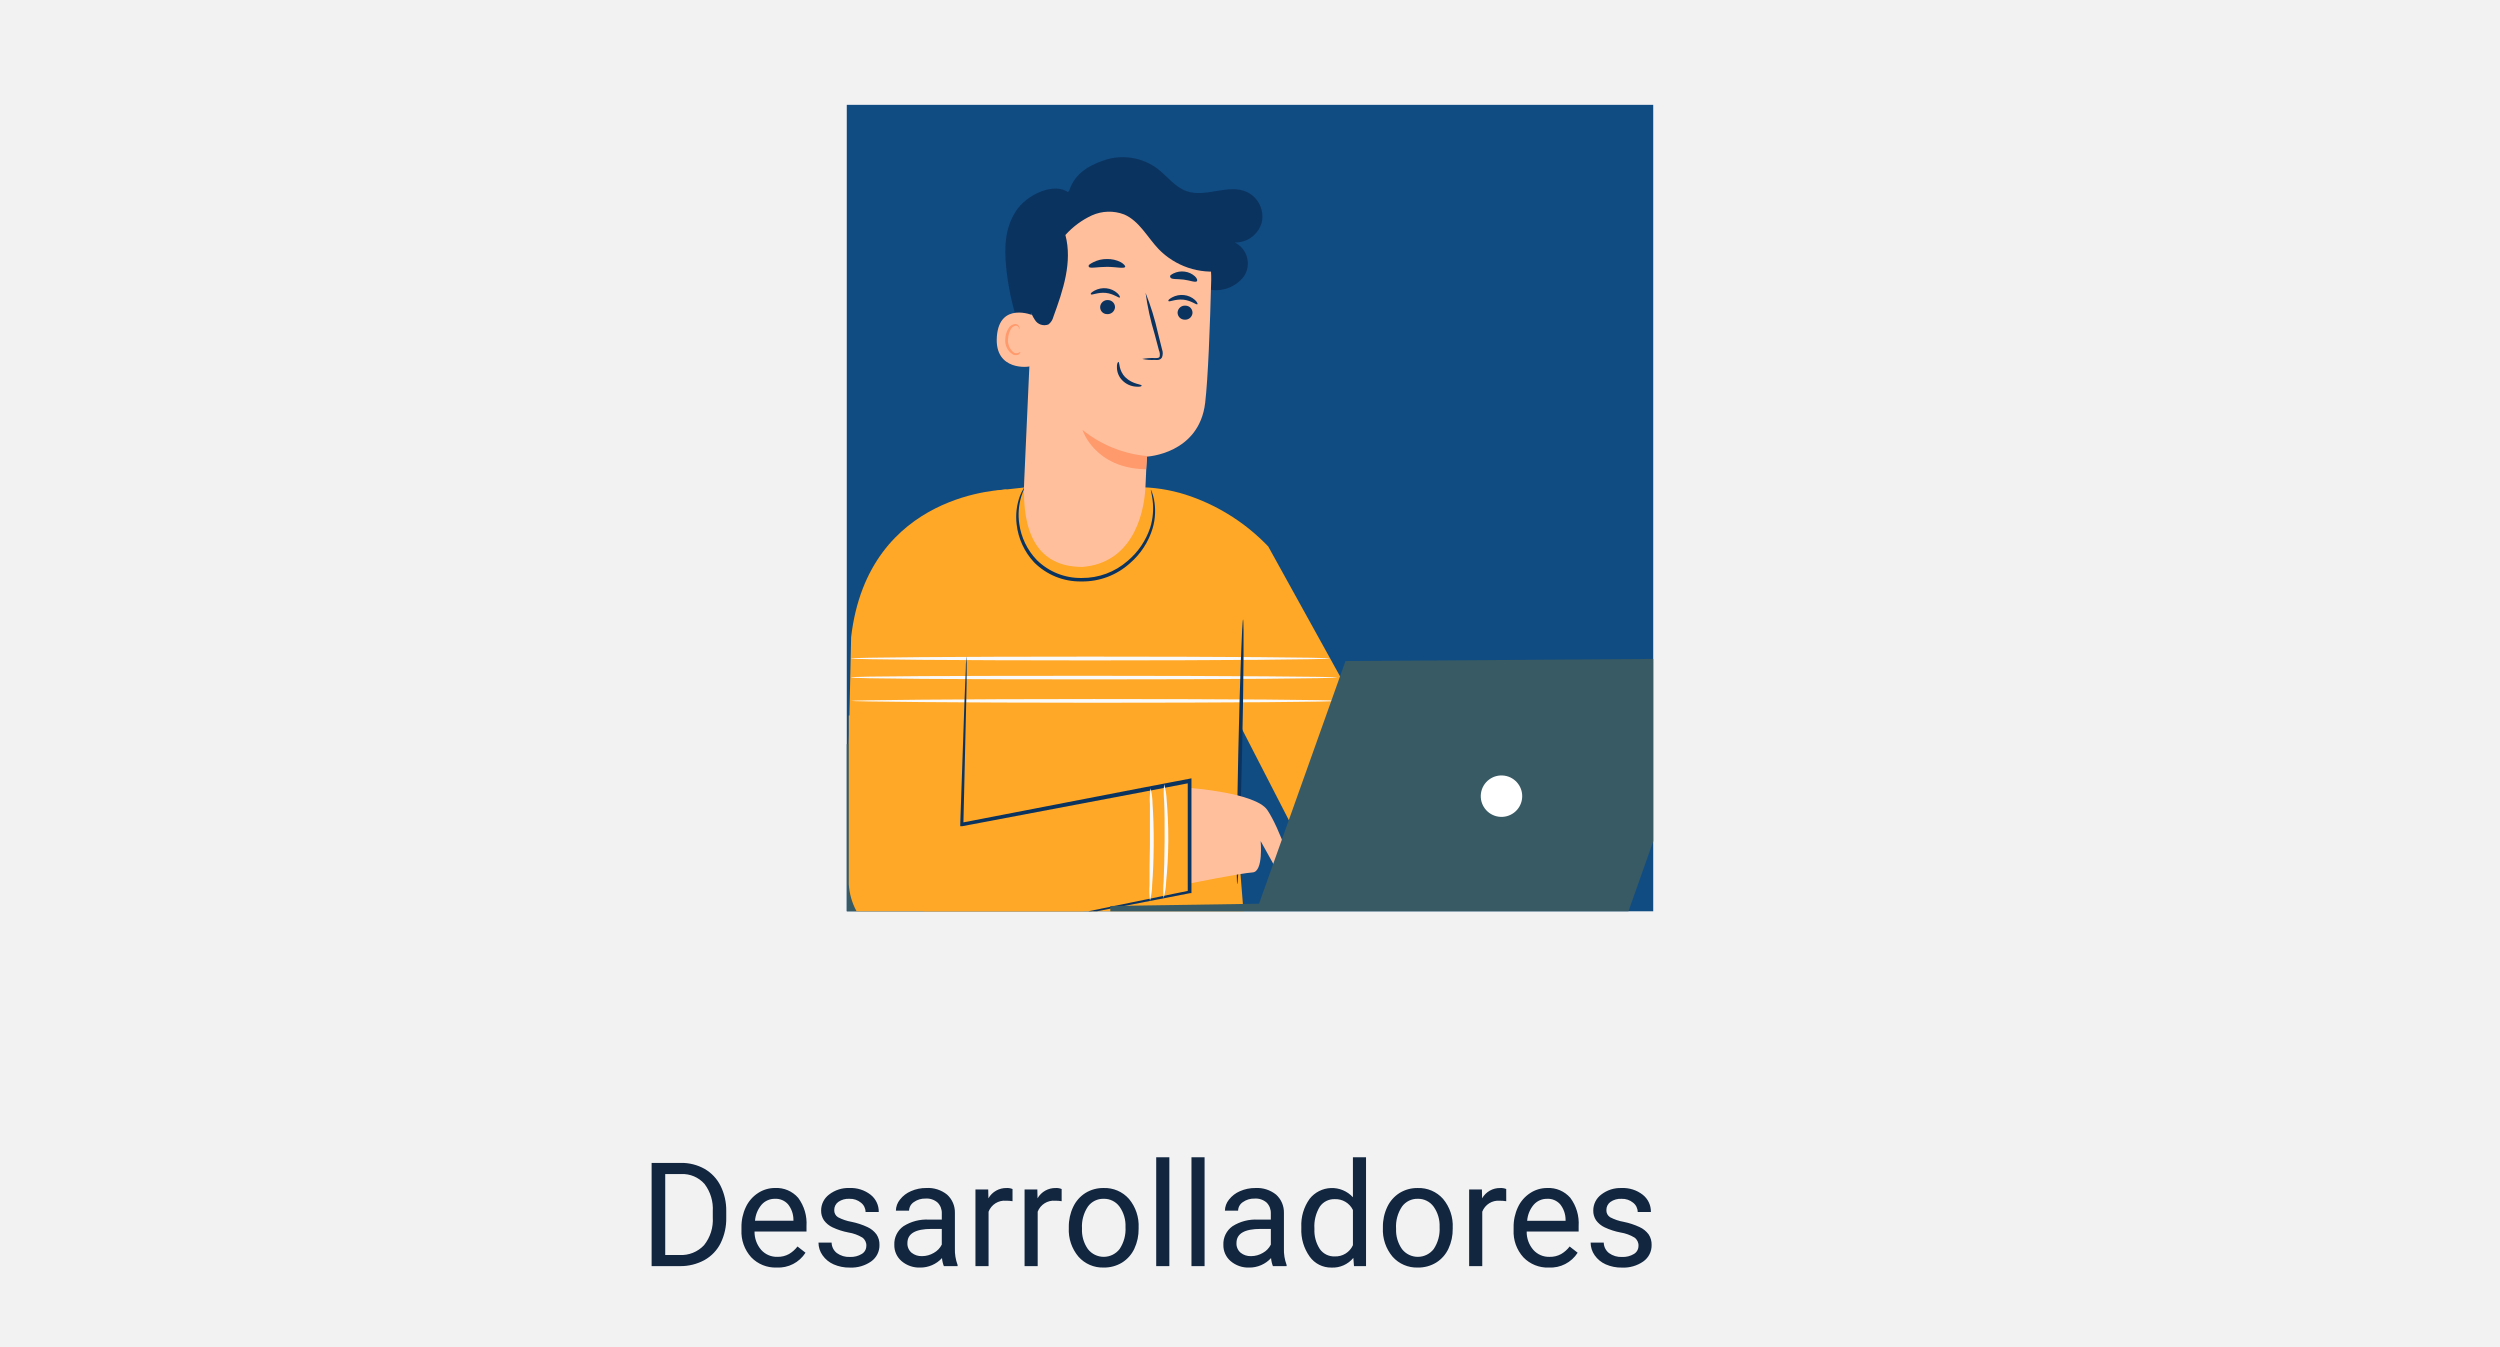
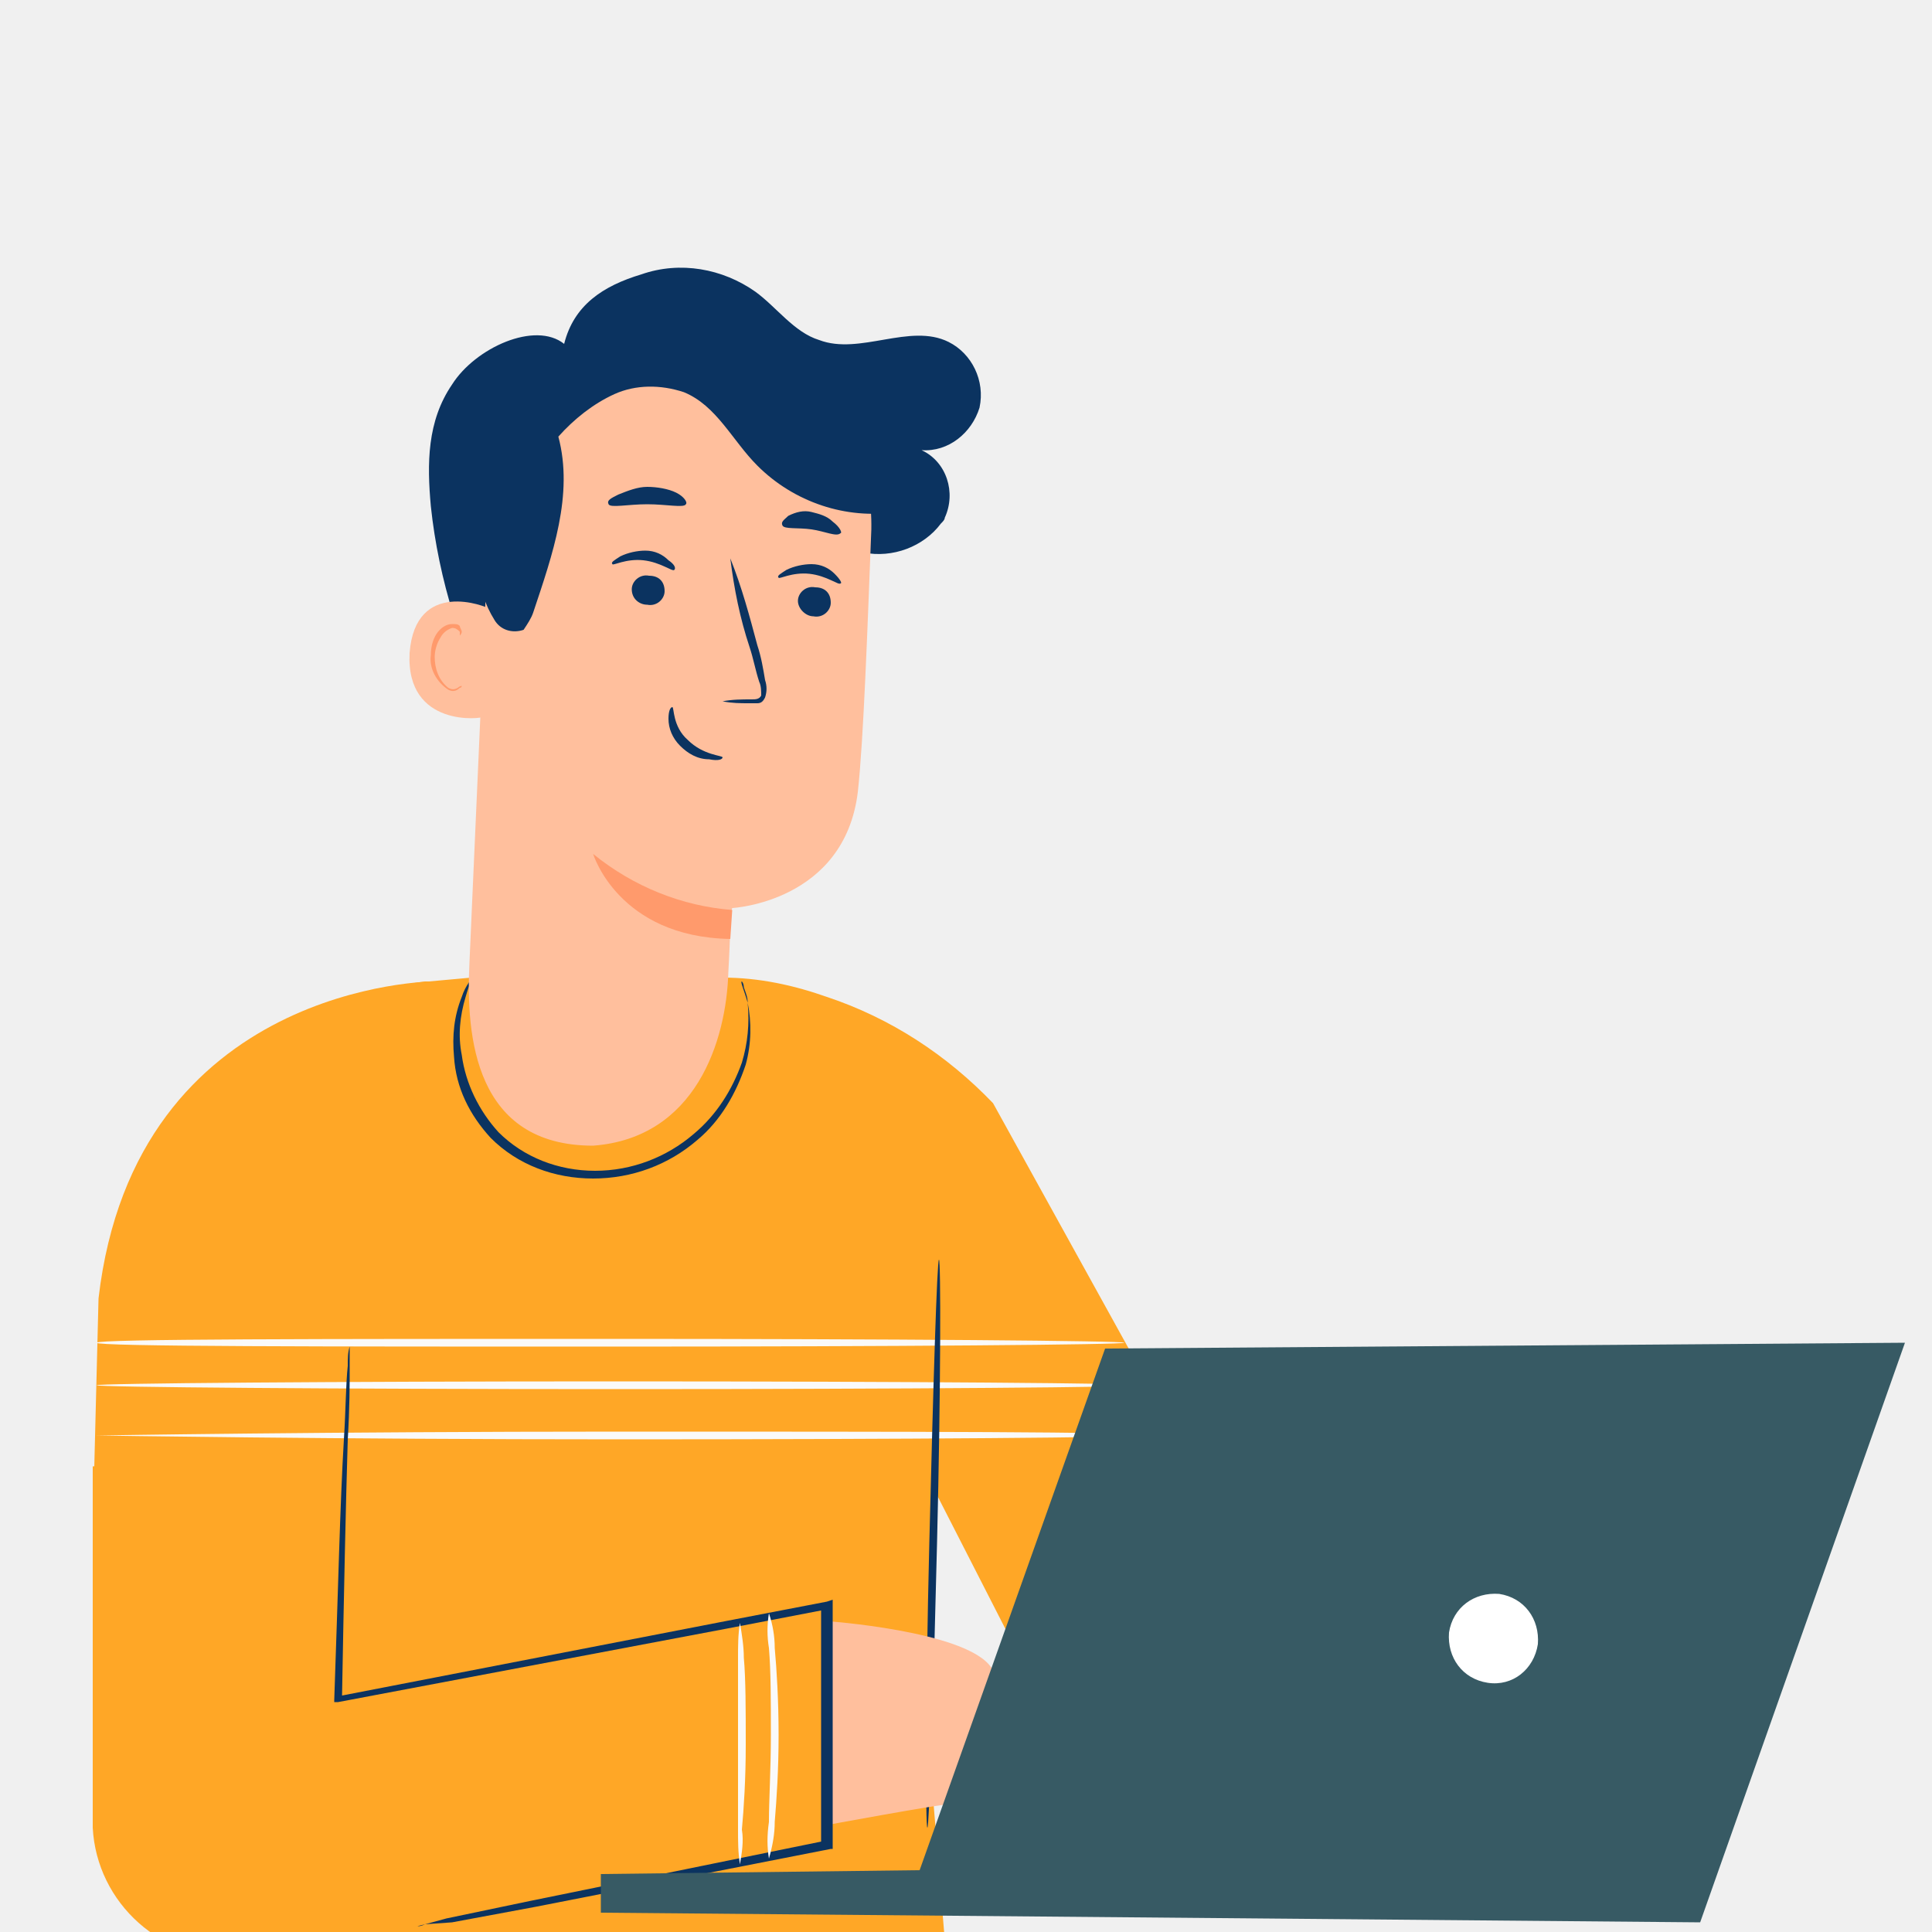
- <svg xmlns="http://www.w3.org/2000/svg" width="310" height="167" viewBox="0 0 310 167">
-   <defs>
-     <clipPath id="clip-path">
-       <rect id="Rectángulo_35796" data-name="Rectángulo 35796" width="100" height="100" fill="none" />
-     </clipPath>
-   </defs>
-   <g id="Grupo_83003" data-name="Grupo 83003" transform="translate(-490 -9681)">
-     <rect id="Rectángulo_35788" data-name="Rectángulo 35788" width="310" height="167" transform="translate(490 9681)" fill="#f2f2f3" />
-     <path id="Trazado_135502" data-name="Trazado 135502" d="M95.8,17V4.2h3.612a5.815,5.815,0,0,1,2.953.738,4.993,4.993,0,0,1,1.982,2.1,6.837,6.837,0,0,1,.708,3.129v.817a6.861,6.861,0,0,1-.7,3.173,4.915,4.915,0,0,1-2,2.092A6.185,6.185,0,0,1,99.343,17ZM97.488,5.583V15.62h1.775a3.863,3.863,0,0,0,3.037-1.214,5.016,5.016,0,0,0,1.085-3.457V10.2a5.1,5.1,0,0,0-1.024-3.391,3.644,3.644,0,0,0-2.9-1.227ZM111.3,17.176a4.155,4.155,0,0,1-3.146-1.27,4.714,4.714,0,0,1-1.213-3.4v-.3a5.707,5.707,0,0,1,.541-2.527,4.217,4.217,0,0,1,1.512-1.74,3.8,3.8,0,0,1,2.1-.628,3.562,3.562,0,0,1,2.883,1.222,5.289,5.289,0,0,1,1.028,3.5v.677h-6.442a3.38,3.38,0,0,0,.822,2.272,2.583,2.583,0,0,0,2,.866,2.832,2.832,0,0,0,1.459-.352,3.666,3.666,0,0,0,1.046-.932l.993.773A3.993,3.993,0,0,1,111.3,17.176Zm-.2-8.525a2.169,2.169,0,0,0-1.652.716,3.482,3.482,0,0,0-.826,2.008h4.764v-.123a3.1,3.1,0,0,0-.668-1.92A2.042,2.042,0,0,0,111.094,8.65Zm11.329,5.827a1.2,1.2,0,0,0-.5-1.024,4.78,4.78,0,0,0-1.731-.628,8.186,8.186,0,0,1-1.96-.633,2.788,2.788,0,0,1-1.072-.879,2.1,2.1,0,0,1-.347-1.213,2.467,2.467,0,0,1,.989-1.978,3.861,3.861,0,0,1,2.527-.809,3.974,3.974,0,0,1,2.624.835,2.652,2.652,0,0,1,1.006,2.136h-1.635a1.468,1.468,0,0,0-.567-1.151,2.124,2.124,0,0,0-1.428-.483,2.223,2.223,0,0,0-1.389.387,1.217,1.217,0,0,0-.5,1.011.986.986,0,0,0,.466.888,5.731,5.731,0,0,0,1.683.571,8.77,8.77,0,0,1,1.973.65,2.878,2.878,0,0,1,1.121.91,2.237,2.237,0,0,1,.365,1.3,2.434,2.434,0,0,1-1.02,2.043,4.277,4.277,0,0,1-2.646.769,4.789,4.789,0,0,1-2.021-.4,3.288,3.288,0,0,1-1.375-1.129,2.722,2.722,0,0,1-.5-1.569h1.626a1.683,1.683,0,0,0,.655,1.3,2.54,2.54,0,0,0,1.613.479,2.622,2.622,0,0,0,1.481-.374A1.148,1.148,0,0,0,122.423,14.478ZM132.038,17a3.416,3.416,0,0,1-.229-1,3.628,3.628,0,0,1-2.707,1.178,3.357,3.357,0,0,1-2.307-.8,2.573,2.573,0,0,1-.9-2.017,2.688,2.688,0,0,1,1.129-2.307,5.325,5.325,0,0,1,3.177-.822h1.582v-.747a1.826,1.826,0,0,0-.51-1.358,2.049,2.049,0,0,0-1.5-.505,2.371,2.371,0,0,0-1.459.439,1.3,1.3,0,0,0-.589,1.063h-1.635a2.244,2.244,0,0,1,.505-1.375,3.449,3.449,0,0,1,1.371-1.05,4.613,4.613,0,0,1,1.9-.387,3.759,3.759,0,0,1,2.575.822,2.964,2.964,0,0,1,.967,2.263v4.377a5.351,5.351,0,0,0,.334,2.083V17Zm-2.7-1.239a2.858,2.858,0,0,0,1.45-.4,2.392,2.392,0,0,0,.993-1.028V12.386h-1.274q-2.988,0-2.988,1.749a1.48,1.48,0,0,0,.51,1.2A1.959,1.959,0,0,0,129.34,15.761Zm11.215-6.812a4.873,4.873,0,0,0-.8-.062,2.143,2.143,0,0,0-2.171,1.362V17h-1.626V7.49h1.582l.026,1.1a2.532,2.532,0,0,1,2.268-1.274,1.661,1.661,0,0,1,.721.123Zm6.091,0a4.873,4.873,0,0,0-.8-.062,2.143,2.143,0,0,0-2.171,1.362V17h-1.626V7.49h1.582l.026,1.1a2.532,2.532,0,0,1,2.268-1.274,1.661,1.661,0,0,1,.721.123Zm.888,3.208a5.617,5.617,0,0,1,.549-2.514,4.1,4.1,0,0,1,1.529-1.723,4.163,4.163,0,0,1,2.237-.606,4.01,4.01,0,0,1,3.142,1.345,5.174,5.174,0,0,1,1.2,3.577v.114a5.666,5.666,0,0,1-.532,2.492,4.038,4.038,0,0,1-1.521,1.718,4.211,4.211,0,0,1-2.272.615,4,4,0,0,1-3.133-1.345,5.147,5.147,0,0,1-1.2-3.56Zm1.635.193a4.068,4.068,0,0,0,.734,2.54,2.487,2.487,0,0,0,3.933-.013,4.449,4.449,0,0,0,.729-2.72,4.061,4.061,0,0,0-.743-2.536,2.361,2.361,0,0,0-1.973-.971,2.335,2.335,0,0,0-1.942.958A4.416,4.416,0,0,0,149.168,12.351ZM160,17H158.37V3.5H160Zm4.368,0h-1.626V3.5h1.626Zm8.473,0a3.416,3.416,0,0,1-.229-1,3.628,3.628,0,0,1-2.707,1.178,3.357,3.357,0,0,1-2.307-.8,2.573,2.573,0,0,1-.9-2.017,2.688,2.688,0,0,1,1.129-2.307A5.325,5.325,0,0,1,171,11.234h1.582v-.747a1.826,1.826,0,0,0-.51-1.358,2.049,2.049,0,0,0-1.5-.505,2.371,2.371,0,0,0-1.459.439,1.3,1.3,0,0,0-.589,1.063h-1.635a2.244,2.244,0,0,1,.505-1.375,3.449,3.449,0,0,1,1.371-1.05,4.613,4.613,0,0,1,1.9-.387,3.759,3.759,0,0,1,2.575.822,2.964,2.964,0,0,1,.967,2.263v4.377a5.351,5.351,0,0,0,.334,2.083V17Zm-2.7-1.239a2.858,2.858,0,0,0,1.45-.4,2.392,2.392,0,0,0,.993-1.028V12.386h-1.274q-2.988,0-2.988,1.749a1.48,1.48,0,0,0,.51,1.2A1.959,1.959,0,0,0,170.139,15.761Zm6.223-3.595a5.571,5.571,0,0,1,1.037-3.52,3.529,3.529,0,0,1,5.361-.189V3.5h1.626V17h-1.494l-.079-1.02a3.311,3.311,0,0,1-2.716,1.2,3.248,3.248,0,0,1-2.694-1.354,5.634,5.634,0,0,1-1.042-3.533Zm1.626.185a4.218,4.218,0,0,0,.668,2.531,2.159,2.159,0,0,0,1.846.914,2.372,2.372,0,0,0,2.259-1.389V10.039a2.39,2.39,0,0,0-2.241-1.345,2.17,2.17,0,0,0-1.863.923A4.644,4.644,0,0,0,177.987,12.351Zm8.49-.193a5.617,5.617,0,0,1,.549-2.514,4.1,4.1,0,0,1,1.529-1.723,4.163,4.163,0,0,1,2.237-.606,4.01,4.01,0,0,1,3.142,1.345,5.174,5.174,0,0,1,1.2,3.577v.114a5.666,5.666,0,0,1-.532,2.492,4.038,4.038,0,0,1-1.521,1.718,4.211,4.211,0,0,1-2.272.615,4,4,0,0,1-3.133-1.345,5.147,5.147,0,0,1-1.2-3.56Zm1.635.193a4.068,4.068,0,0,0,.734,2.54,2.487,2.487,0,0,0,3.933-.013,4.449,4.449,0,0,0,.729-2.72,4.061,4.061,0,0,0-.743-2.536,2.361,2.361,0,0,0-1.973-.971,2.335,2.335,0,0,0-1.942.958A4.416,4.416,0,0,0,188.112,12.351Zm13.658-3.4a4.873,4.873,0,0,0-.8-.062A2.143,2.143,0,0,0,198.8,10.25V17h-1.626V7.49h1.582l.026,1.1a2.532,2.532,0,0,1,2.268-1.274,1.661,1.661,0,0,1,.721.123Zm5.273,8.227a4.155,4.155,0,0,1-3.146-1.27,4.714,4.714,0,0,1-1.213-3.4v-.3a5.707,5.707,0,0,1,.541-2.527,4.217,4.217,0,0,1,1.512-1.74,3.8,3.8,0,0,1,2.1-.628,3.562,3.562,0,0,1,2.883,1.222,5.289,5.289,0,0,1,1.028,3.5v.677h-6.442a3.38,3.38,0,0,0,.822,2.272,2.583,2.583,0,0,0,2,.866,2.832,2.832,0,0,0,1.459-.352,3.666,3.666,0,0,0,1.046-.932l.993.773A3.993,3.993,0,0,1,207.044,17.176Zm-.2-8.525a2.169,2.169,0,0,0-1.652.716,3.482,3.482,0,0,0-.826,2.008h4.764v-.123a3.1,3.1,0,0,0-.668-1.92A2.042,2.042,0,0,0,206.842,8.65Zm11.329,5.827a1.2,1.2,0,0,0-.5-1.024,4.78,4.78,0,0,0-1.731-.628,8.186,8.186,0,0,1-1.96-.633,2.788,2.788,0,0,1-1.072-.879,2.1,2.1,0,0,1-.347-1.213,2.467,2.467,0,0,1,.989-1.978,3.861,3.861,0,0,1,2.527-.809,3.974,3.974,0,0,1,2.624.835,2.652,2.652,0,0,1,1.006,2.136h-1.635a1.468,1.468,0,0,0-.567-1.151,2.124,2.124,0,0,0-1.428-.483,2.223,2.223,0,0,0-1.389.387,1.217,1.217,0,0,0-.5,1.011.986.986,0,0,0,.466.888,5.731,5.731,0,0,0,1.683.571,8.77,8.77,0,0,1,1.973.65,2.878,2.878,0,0,1,1.121.91,2.237,2.237,0,0,1,.365,1.3,2.434,2.434,0,0,1-1.02,2.043,4.277,4.277,0,0,1-2.646.769,4.789,4.789,0,0,1-2.021-.4,3.288,3.288,0,0,1-1.375-1.129,2.722,2.722,0,0,1-.5-1.569h1.626a1.683,1.683,0,0,0,.655,1.3,2.54,2.54,0,0,0,1.613.479,2.622,2.622,0,0,0,1.481-.374A1.148,1.148,0,0,0,218.171,14.478Z" transform="translate(475 9821)" fill="#12263f" />
-     <g id="Capa_1" data-name="Capa 1" transform="translate(595 9694)">
-       <rect id="Rectángulo_35795" data-name="Rectángulo 35795" width="100" height="100" fill="#104c82" />
-       <g id="Grupo_82981" data-name="Grupo 82981" clip-path="url(#clip-path)">
-         <g id="Grupo_82980" data-name="Grupo 82980">
-           <g id="Grupo_82968" data-name="Grupo 82968">
-             <path id="Trazado_135360" data-name="Trazado 135360" d="M-19.53,88.62-3.21,143.7a5.75,5.75,0,0,0,5.52,4.13l66.21.18a6.12,6.12,0,0,0,6.13-6.45h0a6.11,6.11,0,0,0-6.11-5.79H43.22L22.94,79.27H-12.55A7.28,7.28,0,0,0-18.385,82.2,7.28,7.28,0,0,0-19.53,88.62Z" fill="#375a64" />
-             <path id="Trazado_135361" data-name="Trazado 135361" d="M-14.66,81c.12,0,4.63,13.14,10.07,29.45S5.16,140,5,140.08.4,126.93-5,110.62-14.79,81.06-14.66,81Z" fill="#0b3360" />
+ <svg xmlns="http://www.w3.org/2000/svg" xmlns:xlink="http://www.w3.org/1999/xlink" version="1.1" id="Capa_1" x="0px" y="0px" viewBox="0 0 100 100" style="enable-background:new 0 0 100 100;" xml:space="preserve">
+   <style type="text/css">
+ 	.st0{clip-path:url(#SVGID_00000070089698460870290750000016902813212803327655_);}
+ 	.st1{fill:#0B3360;}
+ 	.st2{fill:#FFA726;}
+ 	.st3{fill:#FAFAFA;}
+ 	.st4{fill:#FFBF9D;}
+ 	.st5{fill:#375A64;}
+ 	.st6{fill:#FFFFFF;}
+ 	.st7{fill:#FF9A6C;}
+ </style>
+   <g id="Capa_1_00000034069817607356709960000013634377290295259780_">
+     <g>
+       <defs>
+         <rect id="SVGID_1_" width="100" height="100" />
+       </defs>
+       <clipPath id="SVGID_00000004524588001530330270000014649389597108418456_">
+         <use xlink:href="#SVGID_1_" style="overflow:visible;" />
+       </clipPath>
+       <g style="clip-path:url(#SVGID_00000004524588001530330270000014649389597108418456_);">
+         <g>
+           <g>
+             <path class="st1" d="M-8.5,80.6c0.1,0,4.1,11.8,9,26.4s8.7,26.5,8.6,26.5c-0.1,0.1-4.1-11.8-9-26.4S-8.6,80.7-8.5,80.6z" />
          </g>
-           <g id="Grupo_82970" data-name="Grupo 82970">
-             <g id="Grupo_82969" data-name="Grupo 82969">
-               <path id="Trazado_135362" data-name="Trazado 135362" d="M3.43,66.64,9.65,97.69,8.54,121l41.78-7L48.68,93.63V76.77L58.89,96.62l8-15.4L52.26,54.76h0a24.67,24.67,0,0,0-9.55-6.19,19.86,19.86,0,0,0-6-1.15h0a24,24,0,0,1-14.46,0l-2.43.27h-.19A18.46,18.46,0,0,0,3.52,65.11Z" fill="#ffa726" />
-               <path id="Trazado_135363" data-name="Trazado 135363" d="M19.83,47.71S2.66,47.84.54,66L.25,79.27,15,79.14Z" fill="#ffa726" />
+           <g>
+             <g>
+               <path class="st2" d="M7.7,67.7l5.6,27.8l-1,20.9l37.4-6.3l-1.5-18.2V76.8l9.1,17.8l7.2-13.8L51.4,57.1l0,0        c-2.4-2.5-5.3-4.4-8.6-5.5c-1.7-0.6-3.5-1-5.4-1l0,0c-4.2,1.3-8.7,1.3-13,0l-2.2,0.2h-0.2c-8,1-14,7.6-14.4,15.6L7.7,67.7z" />
+               <path class="st2" d="M22.4,50.8c0,0-15.4,0.1-17.3,16.4L4.8,79.1L18,78.9L22.4,50.8z" />
            </g>
-             <path id="Trazado_135364" data-name="Trazado 135364" d="M60.84,71c0,.13-13.51.24-30.17.24S.5,71.16.5,71s13.5-.2,30.17-.2S60.84,70.91,60.84,71Z" fill="#fafafa" />
-             <path id="Trazado_135365" data-name="Trazado 135365" d="M60.84,73.91c0,.13-13.51.23-30.17.23S.5,74,.5,73.91s13.51-.23,30.17-.23S60.84,73.78,60.84,73.91Z" fill="#fafafa" />
-             <path id="Trazado_135366" data-name="Trazado 135366" d="M59.87,68.65c0,.13-13.29.24-29.68.24S.5,68.78.5,68.65s13.29-.23,29.69-.23S59.87,68.52,59.87,68.65Z" fill="#fafafa" />
-             <path id="Trazado_135367" data-name="Trazado 135367" d="M48.42,96.62c-.13,0-.07-7.35.13-16.41s.47-16.4.59-16.4.08,7.35-.12,16.41S48.55,96.62,48.42,96.62Z" fill="#0b3360" />
-             <path id="Trazado_135368" data-name="Trazado 135368" d="M42.55,84.71s8.12.58,9.59,2.72S55.82,95.7,55,95.75a2.36,2.36,0,0,1-1.46-.46l-2.22-4s.36,3.81-1,3.89-7.92,1.39-7.92,1.39Z" fill="#ffbf9d" />
-             <path id="Trazado_135369" data-name="Trazado 135369" d="M.25,75.73V96.66A8,8,0,0,0,9.86,104l32.73-6.74-.06-13.43L14.28,89.25,13.9,75Z" fill="#ffa726" />
-             <path id="Trazado_135370" data-name="Trazado 135370" d="M18.93,102.32l.43-.12,1.27-.28,4.81-1,17-3.48-.16.2V83.85l.28.23L36.8,85.19,14.32,89.45h-.25v-.24c.21-6.23.39-11.42.52-15.1.07-1.78.13-3.2.17-4.21a8.185,8.185,0,0,1,.06-1.11,1.65,1.65,0,0,1,.05-.38,2.79,2.79,0,0,1,0,.38c0,.29,0,.65,0,1.12,0,1,0,2.43-.06,4.21-.09,3.68-.21,8.87-.35,15.1l-.24-.2,22.49-4.35,5.75-1.1.28-.06V97.75h-.16L25.5,101.07l-4.83.91-1.28.22A1.41,1.41,0,0,1,18.93,102.32Z" fill="#0b3360" />
-             <path id="Trazado_135371" data-name="Trazado 135371" d="M37.71,47.71a1.718,1.718,0,0,1,.13.31,5.37,5.37,0,0,1,.26.93,7.61,7.61,0,0,1-.16,3.52,9.21,9.21,0,0,1-2.84,4.38,8.74,8.74,0,0,1-6,2.25,8.06,8.06,0,0,1-5.89-2.39A8.29,8.29,0,0,1,21.06,52a7.59,7.59,0,0,1,.41-3.5,5.3,5.3,0,0,1,.42-.86c.12-.19.18-.29.2-.28s-.2.42-.45,1.2a7.88,7.88,0,0,0-.25,3.4,8.08,8.08,0,0,0,2.17,4.48,7.74,7.74,0,0,0,5.58,2.23,8.51,8.51,0,0,0,5.68-2.11,9.17,9.17,0,0,0,2.81-4.15A8.09,8.09,0,0,0,37.92,49C37.81,48.16,37.66,47.73,37.71,47.71Z" fill="#0b3360" />
-             <path id="Trazado_135372" data-name="Trazado 135372" d="M39.29,98.37a10,10,0,0,1,0-2.07c.05-1.27.11-3,.12-5s0-3.69-.06-5a10.51,10.51,0,0,1,0-2.06,8.07,8.07,0,0,1,.32,2c.11,1.28.21,3,.2,5s-.13,3.71-.26,5A8.87,8.87,0,0,1,39.29,98.37Z" fill="#fafafa" />
-             <path id="Trazado_135373" data-name="Trazado 135373" d="M37.6,98.71a9.56,9.56,0,0,1-.06-2c0-1.45,0-3.1.05-4.93V86.79a9.4,9.4,0,0,1,.08-2.05,9,9,0,0,1,.25,2c.09,1.26.15,3,.14,5s-.09,3.68-.19,4.94A8.92,8.92,0,0,1,37.6,98.71Z" fill="#fafafa" />
+             <path class="st3" d="M59.1,71.7c0,0.1-12.1,0.2-27,0.2S5,71.8,5,71.7c0-0.1,12.1-0.2,27-0.2S59.1,71.6,59.1,71.7z" />
+             <path class="st3" d="M59.1,74.3c0,0.1-12.1,0.2-27,0.2S5,74.3,5,74.3s12.1-0.2,27-0.2S59.1,74.1,59.1,74.3z" />
+             <path class="st3" d="M58.2,69.5c0,0.1-11.9,0.2-26.6,0.2S5,69.7,5,69.5s11.9-0.2,26.6-0.2S58.2,69.4,58.2,69.5z" />
+             <path class="st1" d="M48,94.6c-0.1,0-0.1-6.6,0.1-14.7s0.4-14.7,0.5-14.7s0.1,6.6-0.1,14.7S48.1,94.6,48,94.6z" />
+             <path class="st4" d="M42.7,83.9c0,0,7.3,0.5,8.6,2.4c1.3,1.9,3.3,7.4,2.6,7.5c-0.5,0-0.9-0.1-1.3-0.4l-2-3.6       c0,0,0.3,3.4-0.9,3.5c-1.2,0.1-7.1,1.2-7.1,1.2L42.7,83.9z" />
+             <path class="st2" d="M4.8,75.9v18.7c0.2,3.9,3.6,7,7.6,6.7c0.3,0,0.7-0.1,1-0.1l29.3-6l-0.1-12L17.4,88L17,75.2L4.8,75.9z" />
+             <path class="st1" d="M21.6,99.7l0.4-0.1l1.1-0.3l4.3-0.9l15.2-3.1l-0.1,0.2c0-3.8,0-7.9,0-12.4l0.3,0.2l-5.2,1l-20.1,3.8h-0.2       V88c0.2-5.6,0.3-10.2,0.5-13.5c0.1-1.6,0.1-2.9,0.2-3.8c0-0.4,0-0.7,0.1-1c0-0.1,0-0.2,0-0.3c0,0.1,0,0.2,0,0.3       c0,0.3,0,0.6,0,1c0,0.9,0,2.2-0.1,3.8c-0.1,3.3-0.2,7.9-0.3,13.5l-0.2-0.2l20.1-3.9l5.2-1l0.3-0.1v0.3c0,4.4,0,8.6,0,12.4v0.2       h-0.1l-15.3,3l-4.3,0.8L22,99.6C21.8,99.7,21.7,99.7,21.6,99.7z" />
+             <path class="st1" d="M38.4,50.8c0,0,0.1,0.1,0.1,0.3c0.1,0.3,0.2,0.5,0.2,0.8c0.2,1,0.2,2.1-0.1,3.2c-0.5,1.5-1.3,2.9-2.5,3.9       c-1.5,1.3-3.4,2-5.4,2c-2,0-3.9-0.7-5.3-2.1c-1.1-1.2-1.8-2.6-1.9-4.2c-0.1-1.1,0-2.1,0.4-3.1c0.1-0.3,0.2-0.5,0.4-0.8       c0.1-0.2,0.2-0.3,0.2-0.3c0,0-0.2,0.4-0.4,1.1c-0.3,1-0.4,2-0.2,3c0.2,1.5,0.9,2.9,1.9,4c1.3,1.3,3.1,2,5,2       c1.9,0,3.7-0.7,5.1-1.9c1.2-1,2-2.3,2.5-3.7c0.3-1,0.4-2,0.3-3.1C38.5,51.2,38.3,50.8,38.4,50.8z" />
+             <path class="st3" d="M39.8,96.2c-0.1-0.6-0.1-1.2,0-1.9c0-1.1,0.1-2.7,0.1-4.5c0-1.8,0-3.3-0.1-4.5c-0.1-0.6-0.1-1.2,0-1.8       c0.2,0.6,0.3,1.2,0.3,1.8c0.1,1.1,0.2,2.7,0.2,4.5s-0.1,3.3-0.2,4.5C40.1,94.9,40,95.5,39.8,96.2z" />
+             <path class="st3" d="M38.3,96.5c-0.1-0.6-0.1-1.2-0.1-1.8c0-1.3,0-2.8,0-4.4v-4.5c0-0.6,0-1.2,0.1-1.8c0.1,0.6,0.2,1.2,0.2,1.8       c0.1,1.1,0.1,2.7,0.1,4.5c0,1.8-0.1,3.3-0.2,4.4C38.5,95.3,38.4,95.9,38.3,96.5z" />
          </g>
-           <g id="Grupo_82971" data-name="Grupo 82971">
-             <path id="Trazado_135374" data-name="Trazado 135374" d="M32.68,101.51l63.5.61,11.84-33.47-46.18.32L51.12,99.06l-18.44.28Z" fill="#375a64" />
-             <path id="Trazado_135375" data-name="Trazado 135375" d="M80.83,88.27a2.57,2.57,0,1,1,2.9-2.19,2.57,2.57,0,0,1-2.9,2.19Z" fill="#fff" />
+           <g>
+             <polygon class="st5" points="31.1,99 88,99.5 98.6,69.5 57.2,69.8 47.6,96.8 31.1,97      " />
+             <path class="st6" d="M77,87.1c-1.3-0.2-2.1-1.3-2-2.6c0.2-1.3,1.3-2.1,2.6-2c1.3,0.2,2.1,1.3,2,2.6c0,0,0,0,0,0       C79.4,86.4,78.3,87.3,77,87.1z" />
          </g>
-           <g id="Grupo_82979" data-name="Grupo 82979">
-             <path id="Trazado_135376" data-name="Trazado 135376" d="M27.5,10.92c.6-2.23,2.28-3.33,4.46-4.07a7.23,7.23,0,0,1,6.56,1.06c1.22.94,2.19,2.3,3.64,2.8,2.4.84,5.21-1,7.51.12a3.37,3.37,0,0,1,1.79,3.75,3.39,3.39,0,0,1-3.34,2.49,2.9,2.9,0,0,1,1.14,4.19,4.36,4.36,0,0,1-4.43,1.62,9.2,9.2,0,0,1-4.31-2.42c-1.24-1.11-2.35-2.37-3.67-3.38a7.18,7.18,0,0,0-4.6-1.69,6.54,6.54,0,0,0-5.19,3.84,16.74,16.74,0,0,0-1.36,6.58,28.26,28.26,0,0,1-.83,6.7c-.08.25-.2.54-.45.62s-.68-.28-.86-.62A33.12,33.12,0,0,1,19.77,20.2c-.25-2.5-.18-4.86,1.19-7s4.84-3.65,6.54-2.32" fill="#0b3360" />
-             <g id="Grupo_82977" data-name="Grupo 82977">
-               <g id="Grupo_82972" data-name="Grupo 82972">
-                 <path id="Trazado_135377" data-name="Trazado 135377" d="M23.14,21.37,22,46.65c-.2,4.3.39,10.65,7.2,10.65h0c5.91-.45,7.66-6,7.84-10,.08-1.9.16-3.49.18-3.68,0,0,6.46-.32,7.22-6.66.36-3.07.6-9.45.75-15.22A11.92,11.92,0,0,0,34.53,9.62l-.61-.06C27.26,9.24,23.28,14.71,23.14,21.37Z" fill="#ffbf9d" />
-                 <path id="Trazado_135378" data-name="Trazado 135378" d="M37.23,43.55a14.87,14.87,0,0,1-8-3.24s1.48,4.78,7.88,4.88Z" fill="#ff9a6c" />
+           <g>
+             <path class="st1" d="M29.2,17.8c0.5-2,2-3,4-3.6c2-0.7,4.2-0.3,5.9,0.9c1.1,0.8,2,2.1,3.3,2.5c2.1,0.8,4.7-0.9,6.7,0.1       c1.2,0.6,1.9,2,1.6,3.4c-0.4,1.3-1.6,2.3-3,2.2c1.3,0.6,1.8,2.2,1.2,3.5c0,0.1-0.1,0.2-0.2,0.3c-0.9,1.2-2.5,1.8-4,1.5       c-1.5-0.4-2.8-1.1-3.9-2.2c-1.1-1-2.1-2.1-3.3-3c-1.2-1-2.6-1.5-4.1-1.5c-2,0.2-3.8,1.6-4.6,3.4c-0.8,1.9-1.2,3.9-1.2,5.9       c0,2-0.3,4-0.7,6c-0.1,0.2-0.2,0.5-0.4,0.6s-0.6-0.3-0.8-0.6c-1.8-3.4-3-7.2-3.4-11c-0.2-2.2-0.2-4.4,1.1-6.3       C24.6,18,27.7,16.6,29.2,17.8" />
+             <g>
+               <g>
+                 <path class="st4" d="M25.3,27.2l-1,22.6c-0.2,3.9,0.3,9.5,6.4,9.5l0,0c5.3-0.4,6.9-5.4,7-9c0.1-1.7,0.1-3.1,0.2-3.3         c0,0,5.8-0.3,6.5-6c0.3-2.7,0.5-8.5,0.7-13.6c0.1-5.6-4-10.3-9.5-10.9L35,16.6C29,16.3,25.5,21.2,25.3,27.2z" />
+                 <path class="st7" d="M37.9,47.1c-2.6-0.2-5.1-1.2-7.2-2.9c0,0,1.3,4.3,7.1,4.4L37.9,47.1z" />
              </g>
-               <g id="Grupo_82976" data-name="Grupo 82976">
-                 <g id="Grupo_82975" data-name="Grupo 82975">
-                   <g id="Grupo_82973" data-name="Grupo 82973">
-                     <path id="Trazado_135379" data-name="Trazado 135379" d="M42.87,25.82a.91.91,0,0,1-1,.82.88.88,0,0,1-.85-.92.91.91,0,0,1,1-.82.88.88,0,0,1,.85.92Z" fill="#0b3360" />
-                     <path id="Trazado_135380" data-name="Trazado 135380" d="M43.48,24.73c-.13.11-.76-.47-1.74-.57s-1.74.31-1.84.18.1-.26.43-.46a2.52,2.52,0,0,1,1.49-.29,2.4,2.4,0,0,1,1.36.61C43.46,24.46,43.54,24.69,43.48,24.73Z" fill="#0b3360" />
+               <g>
+                 <g>
+                   <g>
+                     <path class="st1" d="M43,31.2c0,0.4-0.4,0.8-0.9,0.7c0,0,0,0,0,0c-0.4,0-0.8-0.4-0.8-0.8c0,0,0,0,0,0           c0-0.4,0.4-0.8,0.9-0.7c0,0,0,0,0,0C42.7,30.4,43,30.7,43,31.2C43,31.2,43,31.2,43,31.2z" />
+                     <path class="st1" d="M43.5,30.2c-0.1,0.1-0.7-0.4-1.6-0.5c-0.9-0.1-1.6,0.3-1.6,0.2c-0.1-0.1,0.1-0.2,0.4-0.4           c0.4-0.2,0.9-0.3,1.3-0.3c0.5,0,0.9,0.2,1.2,0.5C43.5,30,43.6,30.2,43.5,30.2z" />
                  </g>
-                   <g id="Grupo_82974" data-name="Grupo 82974">
-                     <path id="Trazado_135381" data-name="Trazado 135381" d="M33.26,25.13a.92.92,0,0,1-1,.82.85.85,0,0,1-.84-.91.91.91,0,0,1,1-.83.88.88,0,0,1,.84.92Z" fill="#0b3360" />
-                     <path id="Trazado_135382" data-name="Trazado 135382" d="M33.86,23.89c-.13.11-.76-.47-1.74-.57s-1.74.31-1.84.18.09-.26.43-.46a2.52,2.52,0,0,1,1.49-.29,2.4,2.4,0,0,1,1.36.61C33.84,23.62,33.92,23.85,33.86,23.89Z" fill="#0b3360" />
+                   <g>
+                     <path class="st1" d="M34.4,30.6c0,0.4-0.4,0.8-0.9,0.7c-0.4,0-0.8-0.3-0.8-0.8c0,0,0,0,0,0c0-0.4,0.4-0.8,0.9-0.7           c0,0,0,0,0,0C34.1,29.8,34.4,30.1,34.4,30.6C34.4,30.6,34.4,30.6,34.4,30.6z" />
+                     <path class="st1" d="M34.9,29.5c-0.1,0.1-0.7-0.4-1.6-0.5c-0.9-0.1-1.6,0.3-1.6,0.2c-0.1-0.1,0.1-0.2,0.4-0.4           c0.4-0.2,0.9-0.3,1.3-0.3c0.5,0,0.9,0.2,1.2,0.5C34.9,29.2,35,29.4,34.9,29.5z" />
                  </g>
-                   <path id="Trazado_135383" data-name="Trazado 135383" d="M36.63,31.51a7.12,7.12,0,0,1,1.62-.11c.25,0,.49,0,.55-.19a1.27,1.27,0,0,0-.09-.76c-.17-.63-.34-1.29-.53-2a32.89,32.89,0,0,1-1.13-5.14,32.491,32.491,0,0,1,1.54,5c.18.69.34,1.35.5,2a1.42,1.42,0,0,1,0,1,.65.65,0,0,1-.45.32,1.58,1.58,0,0,1-.43,0,6,6,0,0,1-1.58-.12Z" fill="#0b3360" />
-                   <path id="Trazado_135384" data-name="Trazado 135384" d="M33.69,31.88c.16,0,0,1.07.87,1.92s2,.85,2,1-.27.18-.75.14a2.6,2.6,0,0,1-1.64-.77,2.29,2.29,0,0,1-.67-1.6C33.47,32.12,33.61,31.87,33.69,31.88Z" fill="#0b3360" />
+                   <path class="st1" d="M37.4,36.3c0.5-0.1,1-0.1,1.5-0.1c0.2,0,0.4,0,0.5-0.2c0-0.2,0-0.5-0.1-0.7c-0.2-0.6-0.3-1.2-0.5-1.8          c-0.5-1.5-0.8-3-1-4.6c0.6,1.5,1,3,1.4,4.5c0.2,0.6,0.3,1.2,0.4,1.8c0.1,0.3,0.1,0.6,0,0.9c-0.1,0.2-0.2,0.3-0.4,0.3          c-0.1,0-0.3,0-0.4,0C38.3,36.4,37.9,36.4,37.4,36.3z" />
+                   <path class="st1" d="M34.8,36.6c0.1,0,0,1,0.8,1.7c0.8,0.8,1.8,0.8,1.8,0.9s-0.2,0.2-0.7,0.1c-0.6,0-1.1-0.3-1.5-0.7          c-0.4-0.4-0.6-0.9-0.6-1.4C34.6,36.8,34.7,36.6,34.8,36.6z" />
                </g>
-                 <path id="Trazado_135385" data-name="Trazado 135385" d="M34.52,20.09c-.13.26-1.09,0-2.25,0s-2.12.23-2.25,0,.14-.35.54-.57a3.62,3.62,0,0,1,1.71-.4,3.57,3.57,0,0,1,1.71.39C34.38,19.74,34.57,20,34.52,20.09Z" fill="#0b3360" />
-                 <path id="Trazado_135386" data-name="Trazado 135386" d="M43.42,21.87c-.2.2-.84-.1-1.65-.2s-1.51,0-1.64-.26.07-.33.39-.51a2.41,2.41,0,0,1,1.38-.22,2.32,2.32,0,0,1,1.28.59C43.44,21.53,43.51,21.77,43.42,21.87Z" fill="#0b3360" />
+                 <path class="st1" d="M35.5,26.1c-0.1,0.2-1,0-2,0c-1,0-1.9,0.2-2,0c-0.1-0.2,0.1-0.3,0.5-0.5c0.5-0.2,1-0.4,1.5-0.4         c0.5,0,1.1,0.1,1.5,0.3C35.4,25.7,35.6,26,35.5,26.1z" />
+                 <path class="st1" d="M43.5,27.6c-0.2,0.2-0.8-0.1-1.5-0.2c-0.7-0.1-1.4,0-1.5-0.2c-0.1-0.2,0.1-0.3,0.3-0.5         c0.4-0.2,0.8-0.3,1.2-0.2c0.4,0.1,0.8,0.2,1.1,0.5C43.5,27.3,43.6,27.6,43.5,27.6z" />
              </g>
            </g>
-             <g id="Grupo_82978" data-name="Grupo 82978">
-               <path id="Trazado_135387" data-name="Trazado 135387" d="M23.16,26.13c-.1-.06-4.23-1.75-4.55,2.61s4.12,3.78,4.14,3.66S23.16,26.13,23.16,26.13Z" fill="#ffbf9d" />
-               <path id="Trazado_135388" data-name="Trazado 135388" d="M21.54,30.65a.466.466,0,0,0-.22.09.72.72,0,0,1-.57,0A1.89,1.89,0,0,1,20,29a2.61,2.61,0,0,1,.29-1.07.87.87,0,0,1,.62-.54.39.39,0,0,1,.43.24v.22c0,.01.1-.06.08-.25a.54.54,0,0,0-.16-.28.5.5,0,0,0-.41-.14,1.05,1.05,0,0,0-.84.61,2.56,2.56,0,0,0-.35,1.2,2,2,0,0,0,1,2,.82.82,0,0,0,.71-.06C21.52,30.75,21.55,30.66,21.54,30.65Z" fill="#ff9a6c" />
+             <g>
+               <path class="st4" d="M25.3,31.5c-0.1-0.1-3.8-1.6-4.1,2.3C21,37.7,25,37.2,25,37.1C25,37,25.3,31.5,25.3,31.5z" />
+               <path class="st7" d="M23.9,35.5c0,0-0.1,0-0.2,0.1c-0.2,0.1-0.3,0.1-0.5,0c-0.5-0.4-0.7-1-0.7-1.6c0-0.3,0.1-0.7,0.3-1        c0.1-0.2,0.3-0.4,0.6-0.5c0.2,0,0.3,0.1,0.4,0.2c0,0.1,0,0.2,0,0.2s0.1-0.1,0.1-0.2c0-0.1-0.1-0.2-0.1-0.3        c-0.1-0.1-0.2-0.1-0.4-0.1c-0.3,0-0.6,0.2-0.8,0.5c-0.2,0.3-0.3,0.7-0.3,1.1c-0.1,0.7,0.3,1.4,0.9,1.8        c0.2,0.1,0.4,0.1,0.6-0.1C23.9,35.6,23.9,35.5,23.9,35.5z" />
            </g>
-             <path id="Trazado_135389" data-name="Trazado 135389" d="M46.66,20.58a9.22,9.22,0,0,1-8-2.7c-1.4-1.48-2.4-3.49-4.27-4.29a5.22,5.22,0,0,0-4,.12,10.13,10.13,0,0,0-3.28,2.43C28,19.5,26.82,23,25.62,26.28a1.72,1.72,0,0,1-.61.95,1.38,1.38,0,0,1-1.69-.57,5.38,5.38,0,0,1-.88-2.95,18,18,0,0,1,.79-7,12.3,12.3,0,0,1,4-5.78,11.58,11.58,0,0,1,8.41-2.2,14.26,14.26,0,0,1,7.9,3.81,8.26,8.26,0,0,1,2.34,3.36" fill="#0b3360" />
+             <path class="st1" d="M46.4,26.5c-2.6,0.4-5.3-0.5-7.2-2.4c-1.3-1.3-2.1-3.1-3.8-3.8c-1.2-0.4-2.5-0.4-3.6,0.1       c-1.1,0.5-2.1,1.3-2.9,2.2c0.8,3-0.3,6.1-1.3,9.1c-0.1,0.3-0.3,0.6-0.5,0.9c-0.6,0.2-1.2,0-1.5-0.5c-0.5-0.8-0.8-1.7-0.8-2.6       c-0.2-2.1,0.1-4.2,0.7-6.3c0.7-2,1.9-3.8,3.6-5.2c2.2-1.6,4.9-2.3,7.5-2c2.7,0.4,5.1,1.6,7.1,3.4c0.9,0.8,1.7,1.8,2.1,3" />
          </g>
        </g>
      </g>
    </g>
  </g>
</svg>
